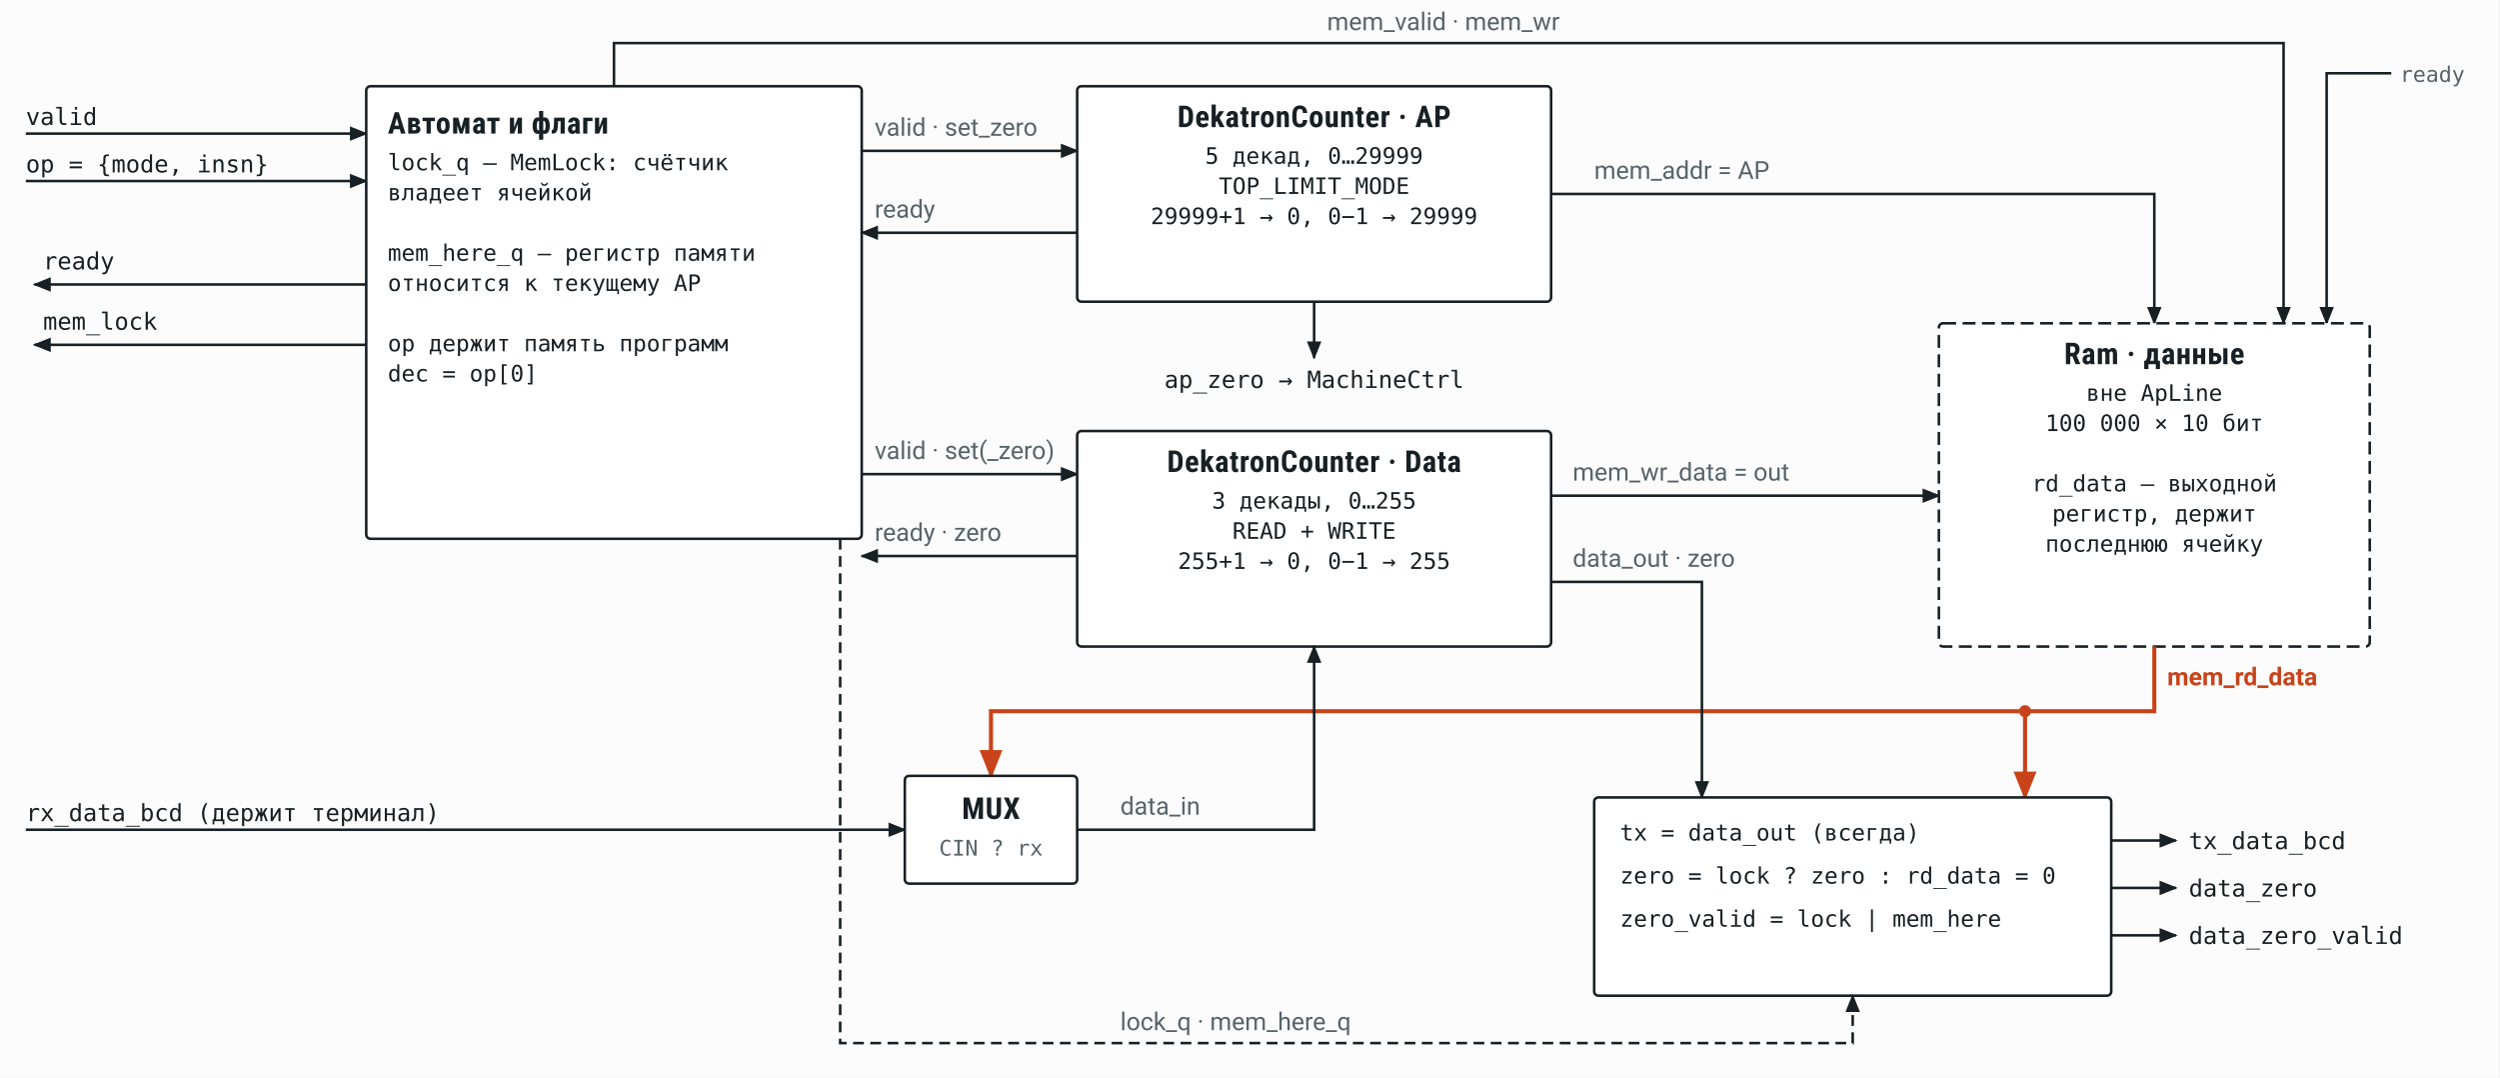
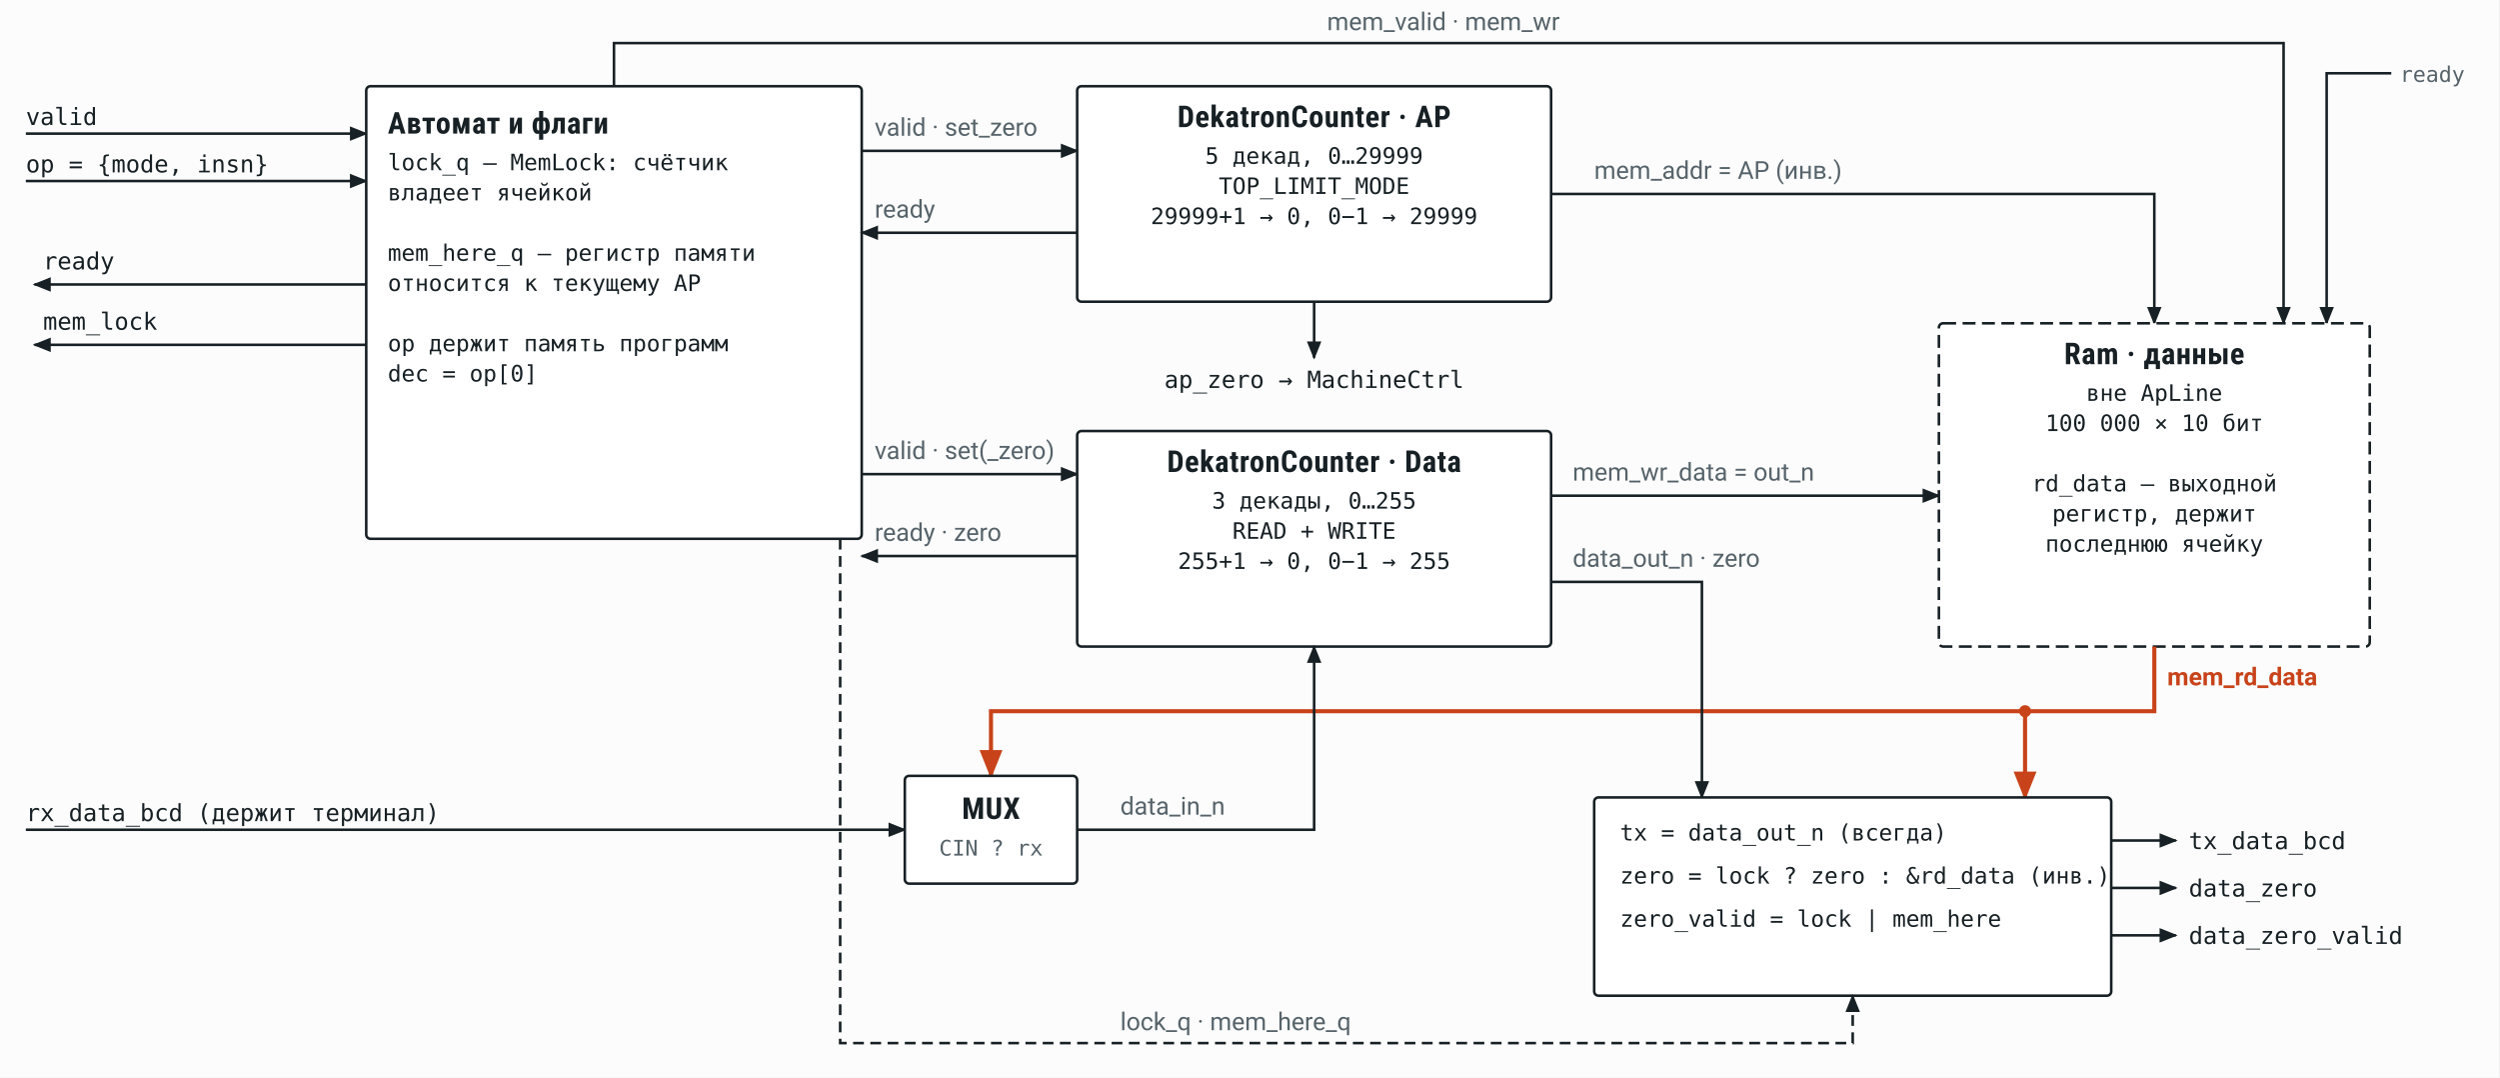
<svg xmlns="http://www.w3.org/2000/svg" viewBox="0 0 1160 500" width="1160" height="500" class="dg" role="img" aria-label="Линия данных: счётчик адреса и счётчик данных на декатронах, порт памяти данных с выходным регистром. Значение ячейки берётся из счётчика, если он захвачен, иначе прямо из выходного регистра памяти.">
  <style>
.dg { color: #172024; display: block; height: auto; color: #172024; }
.dg text { fill: currentColor; font-family: "PT Sans", "Segoe UI", Roboto, Helvetica, Arial, sans-serif; font-size: 11px; }
.dg .tt { font-family: "PT Sans Narrow", "Arial Narrow", "Roboto Condensed", Arial, sans-serif; font-weight: 700; font-size: 14px; letter-spacing: 0.02em; }
.dg .tm { font-family: "JetBrains Mono", "DejaVu Sans Mono", Consolas, "Liberation Mono", monospace; font-size: 10.5px; }
.dg .tl { fill: #56636a; font-size: 11.5px; }
.dg .tp { font-family: "JetBrains Mono", "DejaVu Sans Mono", Consolas, "Liberation Mono", monospace; font-size: 11px; }
.dg .tpi { font-family: "JetBrains Mono", "DejaVu Sans Mono", Consolas, "Liberation Mono", monospace; font-size: 10px; fill: #56636a; }
.dg .tn { fill: #56636a; font-size: 10.5px; }
.dg .tg { font-family: "JetBrains Mono", "DejaVu Sans Mono", Consolas, "Liberation Mono", monospace; font-size: 13px; font-weight: 700; }
.dg .ts { font-family: "JetBrains Mono", "DejaVu Sans Mono", Consolas, "Liberation Mono", monospace; font-size: 11.5px; font-weight: 600; }
.dg .tf { font-family: "PT Sans Narrow", "Arial Narrow", "Roboto Condensed", Arial, sans-serif; font-size: 13px; letter-spacing: 0.03em; fill: #56636a; }
.dg .tk { font-family: "PT Sans Narrow", "Arial Narrow", "Roboto Condensed", Arial, sans-serif; font-weight: 700; font-size: 14px; }
.dg .ti { font-family: "JetBrains Mono", "DejaVu Sans Mono", Consolas, "Liberation Mono", monospace; font-size: 8.5px; fill: #56636a; }
.dg .tnum { font-family: "JetBrains Mono", "DejaVu Sans Mono", Consolas, "Liberation Mono", monospace; font-size: 11px; font-weight: 700; fill: #c8431a; }
.dg .tacc { fill: #c8431a; font-weight: 700; font-size: 11.5px; }
.dg .blk { fill: #ffffff; stroke: currentColor; stroke-width: 1.2; }
.dg .blk-opt { fill: #ffffff; stroke: currentColor; stroke-width: 1.2; stroke-dasharray: 6 3; }
.dg .blk-acc { fill: rgba(200, 67, 26, 0.13); stroke: #c8431a; stroke-width: 1.6; }
.dg .frame { fill: none; stroke: #56636a; stroke-width: 1; stroke-dasharray: 2 4; }
.dg .w { fill: none; stroke: currentColor; stroke-width: 1.2; }
.dg .wd { fill: none; stroke: currentColor; stroke-width: 1.2; stroke-dasharray: 5 3; }
.dg .wacc { fill: none; stroke: #c8431a; stroke-width: 1.9; }
.dg .wbus { fill: none; stroke: currentColor; stroke-width: 3.2; }
.dg .wthin { fill: none; stroke: #56636a; stroke-width: 1; }
.dg .wv { fill: none; stroke: currentColor; stroke-width: 1.6; }
.dg .wvacc { fill: none; stroke: #c8431a; stroke-width: 2.1; }
.dg .grid { stroke: #c6cfcd; stroke-width: 1; }
.dg .ah { fill: currentColor; }
.dg .ahg { fill: #c8431a; }
.dg .ahw { fill: #a4126e; }
.dg .wwarn { fill: none; stroke: #a4126e; stroke-width: 1.8; stroke-dasharray: 6 3; }
.dg .twarn { fill: #a4126e; font-weight: 700; font-size: 11.5px; }
.dg .tl, .dg .tn, .dg .tacc, .dg .twarn { paint-order: stroke; stroke: #fbfcfb; stroke-width: 4px; stroke-linejoin: round; }
.dg .dot { fill: currentColor; }
.dg .dot-acc { fill: #c8431a; }
.dg .inv { fill: #ffffff; stroke: currentColor; stroke-width: 1.2; }
.dg .st { fill: #ffffff; stroke: currentColor; stroke-width: 1.3; }
.dg .st-acc { fill: rgba(200, 67, 26, 0.13); stroke: #c8431a; stroke-width: 1.9; }
.dg .st-dim { fill: #e3e9e8; stroke: #56636a; stroke-width: 1.1; stroke-dasharray: 4 3; }
.dg .anode { fill: #e3e9e8; stroke: #56636a; stroke-width: 1; }
.dg .kmain { fill: #ffffff; stroke: currentColor; stroke-width: 1.4; }
.dg .kga { fill: #ffffff; stroke: currentColor; stroke-width: 1.2; }
.dg .kgb { fill: #56636a; }
.dg .lit { fill: #c8431a; stroke: #c8431a; }
.dg .halo { fill: rgba(200, 67, 26, 0.13); }
.dg .tgt { fill: none; stroke: #c8431a; stroke-width: 1.3; stroke-dasharray: 3 3; }
.dg .seg { fill: #ffffff; stroke: currentColor; stroke-width: 1.1; }
.dg .seg-acc { fill: rgba(200, 67, 26, 0.13); stroke: #c8431a; stroke-width: 1.4; }
.dg .seg-off { fill: #e3e9e8; stroke: #56636a; stroke-width: 1; }
</style>
  <rect x="0" y="0" width="1160" height="500" fill="#fbfcfb" />
  <defs>
    <marker id="apl-a" viewBox="0 0 10 10" refX="9" refY="5" markerWidth="7" markerHeight="7" orient="auto-start-reverse">
      <path d="M0,1 L10,5 L0,9 z" fill="#172024" stroke="none" stroke-width="0" class="ah" />
    </marker>
    <marker id="apl-ag" viewBox="0 0 10 10" refX="9" refY="5" markerWidth="7" markerHeight="7" orient="auto-start-reverse">
      <path d="M0,1 L10,5 L0,9 z" fill="#c8431a" stroke="none" stroke-width="0" class="ahg" />
    </marker>
    <marker id="apl-aw" viewBox="0 0 10 10" refX="9" refY="5" markerWidth="7" markerHeight="7" orient="auto-start-reverse">
      <path d="M0,1 L10,5 L0,9 z" fill="#a4126e" stroke="none" stroke-width="0" class="ahw" />
    </marker>
  </defs>
  <g transform="translate(0,0)">
    <text x="12" y="58" fill="#172024" font-size="11" font-family="sans-serif" class="tp" text-anchor="start">valid</text>
    <polyline points="12,62 170,62" fill="none" stroke="#172024" stroke-width="1.2" class="w" marker-end="url(#apl-a)" />
    <text x="12" y="80" fill="#172024" font-size="11" font-family="sans-serif" class="tp" text-anchor="start">op = {mode, insn}</text>
    <polyline points="12,84 170,84" fill="none" stroke="#172024" stroke-width="1.2" class="w" marker-end="url(#apl-a)" />
    <polyline points="170,132 16,132" fill="none" stroke="#172024" stroke-width="1.2" class="w" marker-end="url(#apl-a)" />
    <text x="20" y="125" fill="#172024" font-size="11" font-family="sans-serif" class="tp" text-anchor="start">ready</text>
    <polyline points="170,160 16,160" fill="none" stroke="#172024" stroke-width="1.2" class="w" marker-end="url(#apl-a)" />
    <text x="20" y="153" fill="#172024" font-size="11" font-family="sans-serif" class="tp" text-anchor="start">mem_lock</text>
    <rect x="170" y="40" width="230" height="210" rx="2" fill="#ffffff" stroke="#172024" stroke-width="1.2" class="blk" />
    <text x="180" y="62" fill="#172024" font-size="14" font-family="sans-serif" class="tt" text-anchor="start">Автомат и флаги</text>
    <text x="180" y="79" fill="#172024" font-size="11" font-family="sans-serif" class="tm" text-anchor="start">lock_q — MemLock: счётчик</text>
    <text x="180" y="93" fill="#172024" font-size="11" font-family="sans-serif" class="tm" text-anchor="start">владеет ячейкой</text>
    <text x="180" y="107" fill="#172024" font-size="11" font-family="sans-serif" class="tm" text-anchor="start" />
    <text x="180" y="121" fill="#172024" font-size="11" font-family="sans-serif" class="tm" text-anchor="start">mem_here_q — регистр памяти</text>
    <text x="180" y="135" fill="#172024" font-size="11" font-family="sans-serif" class="tm" text-anchor="start">относится к текущему AP</text>
    <text x="180" y="149" fill="#172024" font-size="11" font-family="sans-serif" class="tm" text-anchor="start" />
    <text x="180" y="163" fill="#172024" font-size="11" font-family="sans-serif" class="tm" text-anchor="start">op держит память программ</text>
    <text x="180" y="177" fill="#172024" font-size="11" font-family="sans-serif" class="tm" text-anchor="start">dec = op[0]</text>
    <polyline points="400,70 500,70" fill="none" stroke="#172024" stroke-width="1.2" class="w" marker-end="url(#apl-a)" />
    <text x="406" y="63" fill="#56636a" font-size="11" font-family="sans-serif" class="tl" text-anchor="start">valid · set_zero</text>
    <polyline points="500,108 400,108" fill="none" stroke="#172024" stroke-width="1.2" class="w" marker-end="url(#apl-a)" />
    <text x="406" y="101" fill="#56636a" font-size="11" font-family="sans-serif" class="tl" text-anchor="start">ready</text>
    <rect x="500" y="40" width="220" height="100" rx="2" fill="#ffffff" stroke="#172024" stroke-width="1.2" class="blk" />
    <text x="610" y="59" fill="#172024" font-size="14" font-family="sans-serif" class="tt" text-anchor="middle">DekatronCounter · AP</text>
    <text x="610" y="76" fill="#172024" font-size="11" font-family="sans-serif" class="tm" text-anchor="middle">5 декад, 0…29999</text>
    <text x="610" y="90" fill="#172024" font-size="11" font-family="sans-serif" class="tm" text-anchor="middle">TOP_LIMIT_MODE</text>
    <text x="610" y="104" fill="#172024" font-size="11" font-family="sans-serif" class="tm" text-anchor="middle">29999+1 → 0, 0−1 → 29999</text>
    <polyline points="610,140 610,166" fill="none" stroke="#172024" stroke-width="1.2" class="w" marker-end="url(#apl-a)" />
    <text x="610" y="180" fill="#172024" font-size="11" font-family="sans-serif" class="tp" text-anchor="middle">ap_zero → MachineCtrl</text>
    <polyline points="400,220 500,220" fill="none" stroke="#172024" stroke-width="1.2" class="w" marker-end="url(#apl-a)" />
    <text x="406" y="213" fill="#56636a" font-size="11" font-family="sans-serif" class="tl" text-anchor="start">valid · set(_zero)</text>
    <polyline points="500,258 400,258" fill="none" stroke="#172024" stroke-width="1.2" class="w" marker-end="url(#apl-a)" />
    <text x="406" y="251" fill="#56636a" font-size="11" font-family="sans-serif" class="tl" text-anchor="start">ready · zero</text>
    <rect x="500" y="200" width="220" height="100" rx="2" fill="#ffffff" stroke="#172024" stroke-width="1.2" class="blk" />
    <text x="610" y="219" fill="#172024" font-size="14" font-family="sans-serif" class="tt" text-anchor="middle">DekatronCounter · Data</text>
    <text x="610" y="236" fill="#172024" font-size="11" font-family="sans-serif" class="tm" text-anchor="middle">3 декады, 0…255</text>
    <text x="610" y="250" fill="#172024" font-size="11" font-family="sans-serif" class="tm" text-anchor="middle">READ + WRITE</text>
    <text x="610" y="264" fill="#172024" font-size="11" font-family="sans-serif" class="tm" text-anchor="middle">255+1 → 0, 0−1 → 255</text>
    <polyline points="720,90 1000,90 1000,150" fill="none" stroke="#172024" stroke-width="1.2" class="w" marker-end="url(#apl-a)" />
-     <text x="740" y="83" fill="#56636a" font-size="11" font-family="sans-serif" class="tl" text-anchor="start">mem_addr = AP</text>
+     <text x="740" y="83" fill="#56636a" font-size="11" font-family="sans-serif" class="tl" text-anchor="start">mem_addr = AP (инв.)</text>
    <polyline points="285,40 285,20 1060,20 1060,150" fill="none" stroke="#172024" stroke-width="1.2" class="w" marker-end="url(#apl-a)" />
    <text x="670" y="14" fill="#56636a" font-size="11" font-family="sans-serif" class="tl" text-anchor="middle">mem_valid · mem_wr</text>
    <polyline points="1080,150 1080,34 1110,34" fill="none" stroke="#172024" stroke-width="1.2" class="w" marker-start="url(#apl-a)" />
    <text x="1114" y="38" fill="#56636a" font-size="10" font-family="sans-serif" class="tpi" text-anchor="start">ready</text>
    <polyline points="720,230 900,230" fill="none" stroke="#172024" stroke-width="1.2" class="w" marker-end="url(#apl-a)" />
-     <text x="730" y="223" fill="#56636a" font-size="11" font-family="sans-serif" class="tl" text-anchor="start">mem_wr_data = out</text>
+     <text x="730" y="223" fill="#56636a" font-size="11" font-family="sans-serif" class="tl" text-anchor="start">mem_wr_data = out_n</text>
    <rect x="900" y="150" width="200" height="150" rx="2" fill="#ffffff" stroke="#172024" stroke-width="1.2" class="blk-opt" />
    <text x="1000" y="169" fill="#172024" font-size="14" font-family="sans-serif" class="tt" text-anchor="middle">Ram · данные</text>
    <text x="1000" y="186" fill="#172024" font-size="11" font-family="sans-serif" class="tm" text-anchor="middle">вне ApLine</text>
    <text x="1000" y="200" fill="#172024" font-size="11" font-family="sans-serif" class="tm" text-anchor="middle">100 000 × 10 бит</text>
    <text x="1000" y="214" fill="#172024" font-size="11" font-family="sans-serif" class="tm" text-anchor="middle" />
    <text x="1000" y="228" fill="#172024" font-size="11" font-family="sans-serif" class="tm" text-anchor="middle">rd_data — выходной</text>
    <text x="1000" y="242" fill="#172024" font-size="11" font-family="sans-serif" class="tm" text-anchor="middle">регистр, держит</text>
    <text x="1000" y="256" fill="#172024" font-size="11" font-family="sans-serif" class="tm" text-anchor="middle">последнюю ячейку</text>
    <polyline points="1000,300 1000,330 460,330 460,360" fill="none" stroke="#c8431a" stroke-width="1.9" class="wacc" marker-end="url(#apl-ag)" />
    <text x="1006" y="318" fill="#c8431a" font-size="11" font-family="sans-serif" class="tacc" text-anchor="start">mem_rd_data</text>
    <circle cx="940" cy="330" r="2.8" fill="#c8431a" stroke="none" stroke-width="0" class="dot-acc" />
    <polyline points="940,330 940,370" fill="none" stroke="#c8431a" stroke-width="1.9" class="wacc" marker-end="url(#apl-ag)" />
    <text x="12" y="381" fill="#172024" font-size="11" font-family="sans-serif" class="tp" text-anchor="start">rx_data_bcd (держит терминал)</text>
    <polyline points="12,385 420,385" fill="none" stroke="#172024" stroke-width="1.2" class="w" marker-end="url(#apl-a)" />
    <rect x="420" y="360" width="80" height="50" rx="2" fill="#ffffff" stroke="#172024" stroke-width="1.2" class="blk" />
    <text x="460" y="380" fill="#172024" font-size="14" font-family="sans-serif" class="tt" text-anchor="middle">MUX</text>
    <text x="460" y="397" fill="#56636a" font-size="10" font-family="sans-serif" class="tpi" text-anchor="middle">CIN ? rx</text>
    <polyline points="500,385 610,385 610,300" fill="none" stroke="#172024" stroke-width="1.2" class="w" marker-end="url(#apl-a)" />
-     <text x="520" y="378" fill="#56636a" font-size="11" font-family="sans-serif" class="tl" text-anchor="start">data_in</text>
+     <text x="520" y="378" fill="#56636a" font-size="11" font-family="sans-serif" class="tl" text-anchor="start">data_in_n</text>
    <polyline points="720,270 790,270 790,370" fill="none" stroke="#172024" stroke-width="1.2" class="w" marker-end="url(#apl-a)" />
-     <text x="730" y="263" fill="#56636a" font-size="11" font-family="sans-serif" class="tl" text-anchor="start">data_out · zero</text>
+     <text x="730" y="263" fill="#56636a" font-size="11" font-family="sans-serif" class="tl" text-anchor="start">data_out_n · zero</text>
    <rect x="740" y="370" width="240" height="92" rx="2" fill="#ffffff" stroke="#172024" stroke-width="1.2" class="blk" />
-     <text x="752" y="390" fill="#172024" font-size="11" font-family="sans-serif" class="tm" text-anchor="start">tx  = data_out (всегда)</text>
-     <text x="752" y="410" fill="#172024" font-size="11" font-family="sans-serif" class="tm" text-anchor="start">zero = lock ? zero : rd_data = 0</text>
+     <text x="752" y="390" fill="#172024" font-size="11" font-family="sans-serif" class="tm" text-anchor="start">tx  = data_out_n (всегда)</text>
+     <text x="752" y="410" fill="#172024" font-size="11" font-family="sans-serif" class="tm" text-anchor="start">zero = lock ? zero : &amp;rd_data (инв.)</text>
    <text x="752" y="430" fill="#172024" font-size="11" font-family="sans-serif" class="tm" text-anchor="start">zero_valid = lock | mem_here</text>
    <polyline points="390,250 390,484 860,484 860,462" fill="none" stroke="#172024" stroke-width="1.2" stroke-dasharray="5 3" class="wd" marker-end="url(#apl-a)" />
    <text x="520" y="478" fill="#56636a" font-size="11" font-family="sans-serif" class="tl" text-anchor="start">lock_q · mem_here_q</text>
    <polyline points="980,390 1010,390" fill="none" stroke="#172024" stroke-width="1.2" class="w" marker-end="url(#apl-a)" />
    <text x="1016" y="394" fill="#172024" font-size="11" font-family="sans-serif" class="tp" text-anchor="start">tx_data_bcd</text>
    <polyline points="980,412 1010,412" fill="none" stroke="#172024" stroke-width="1.2" class="w" marker-end="url(#apl-a)" />
    <text x="1016" y="416" fill="#172024" font-size="11" font-family="sans-serif" class="tp" text-anchor="start">data_zero</text>
    <polyline points="980,434 1010,434" fill="none" stroke="#172024" stroke-width="1.2" class="w" marker-end="url(#apl-a)" />
    <text x="1016" y="438" fill="#172024" font-size="11" font-family="sans-serif" class="tp" text-anchor="start">data_zero_valid</text>
  </g>
</svg>
